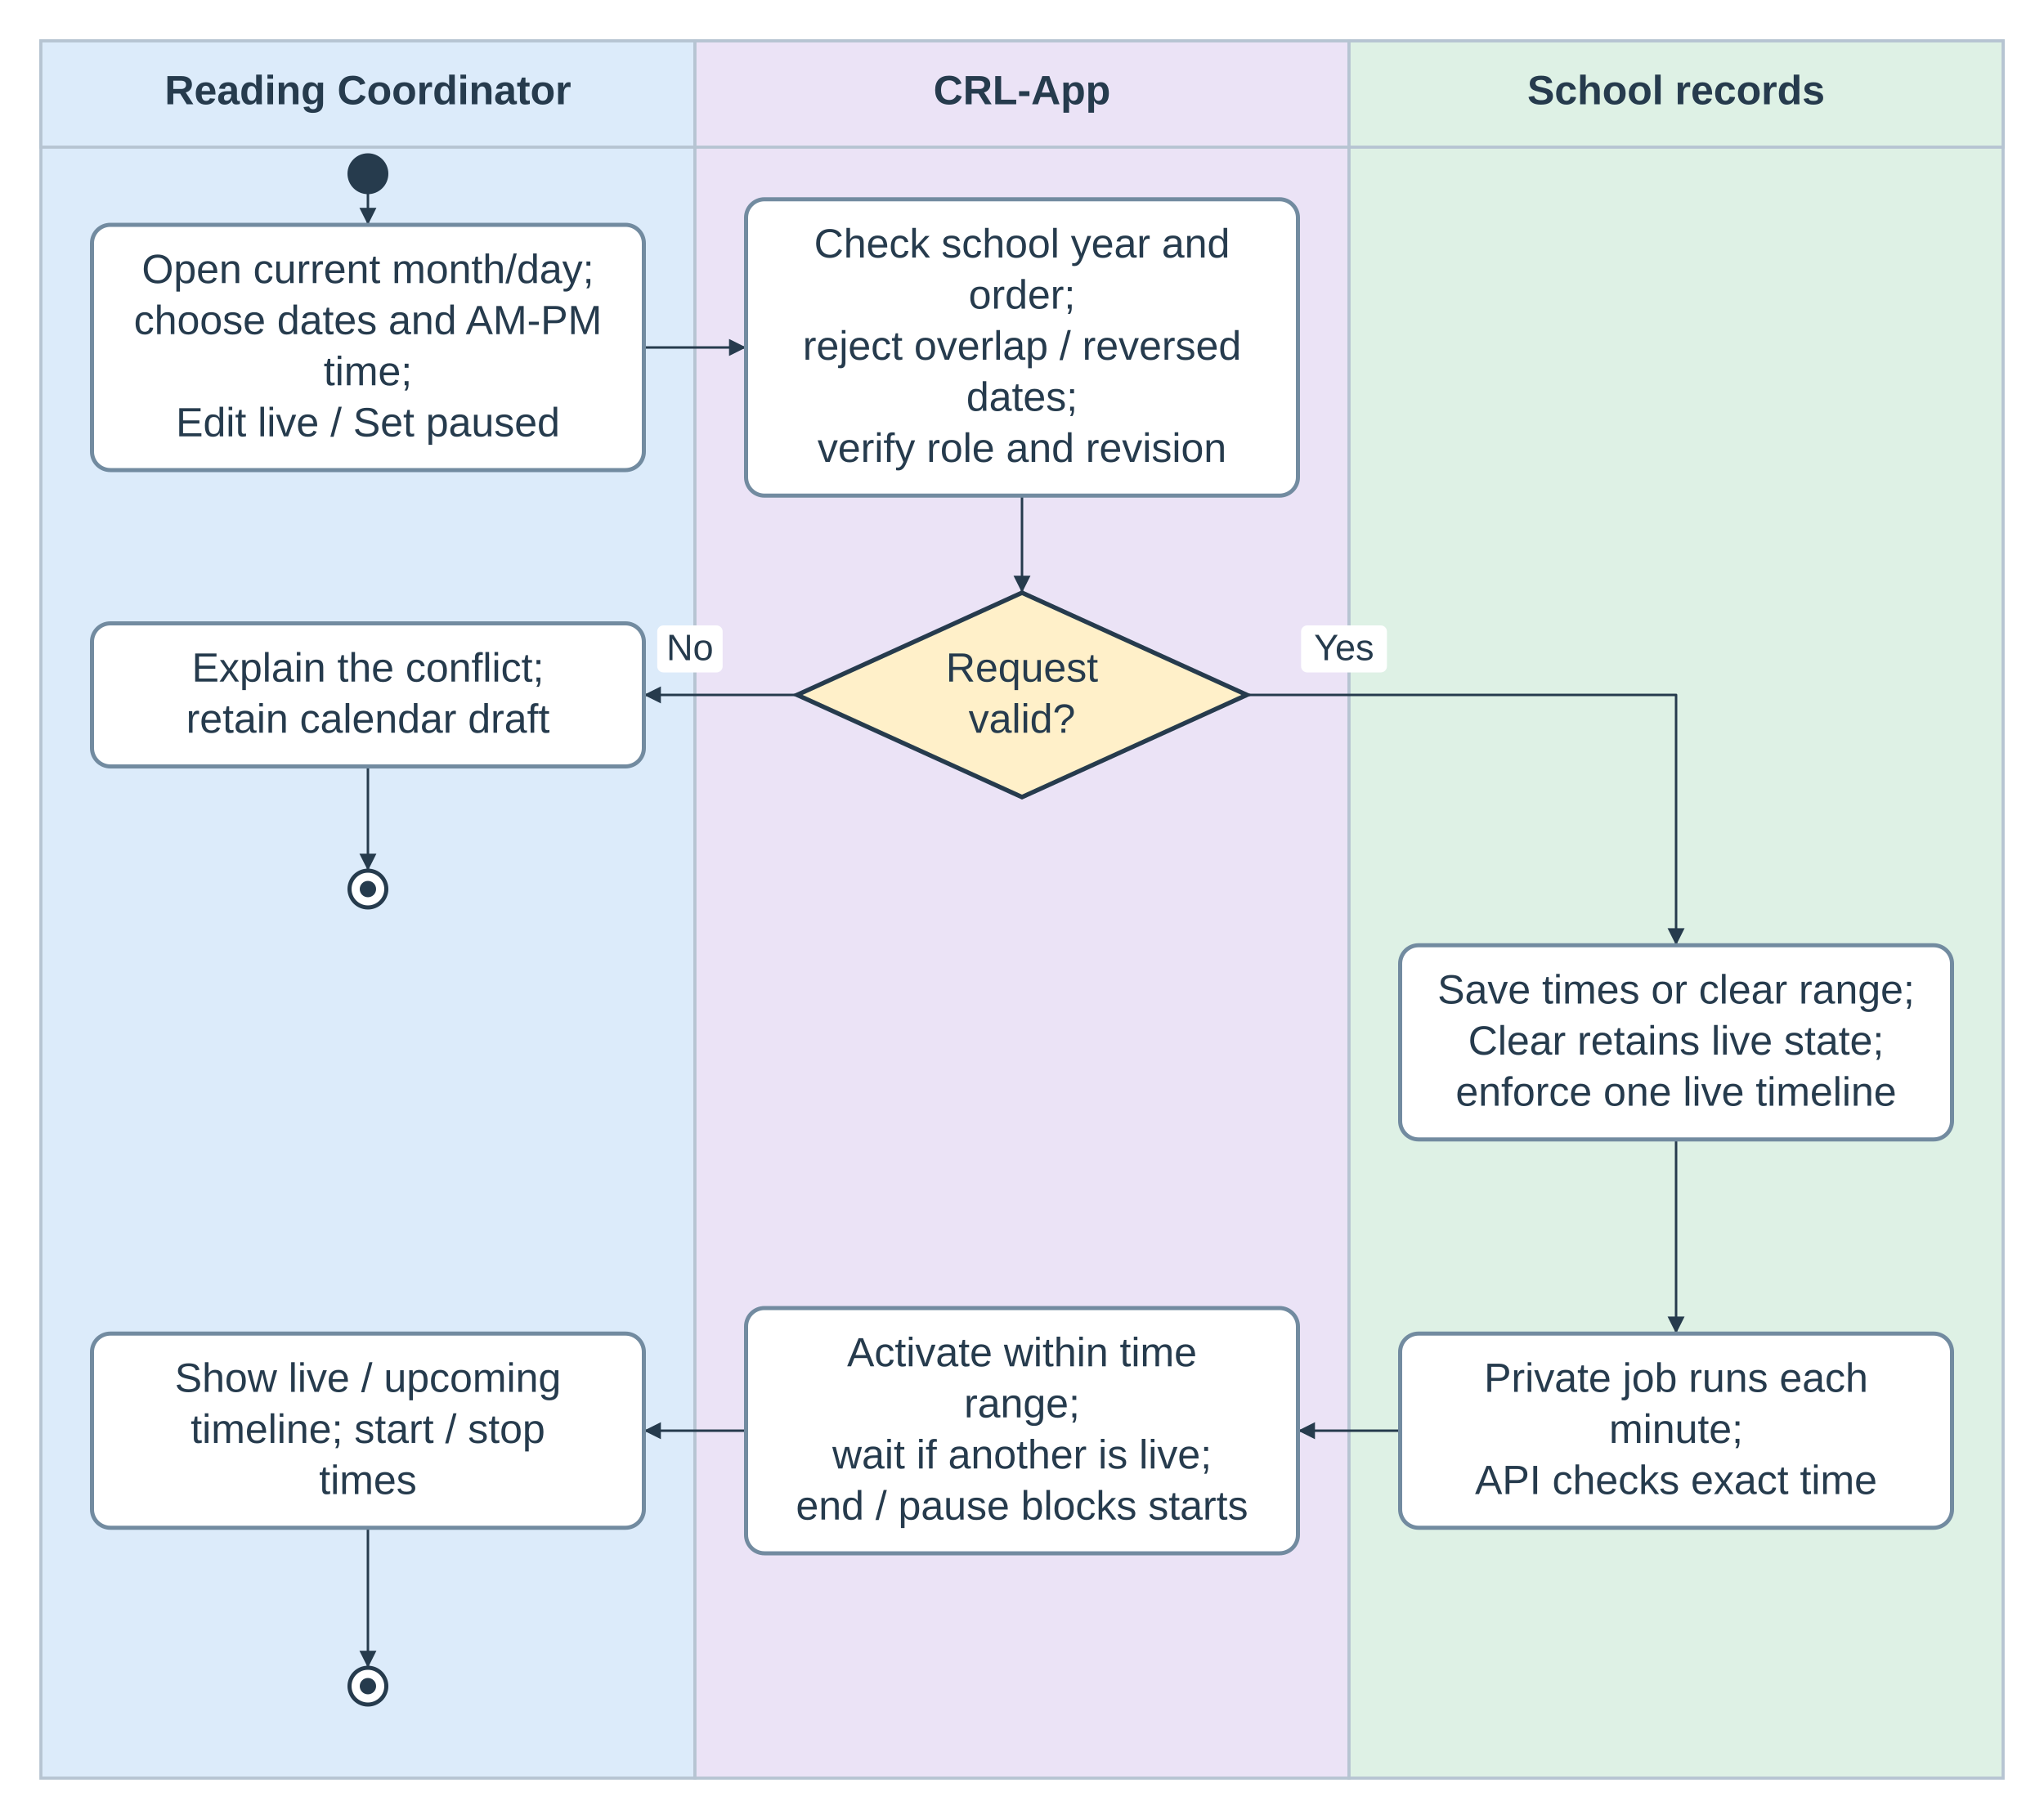
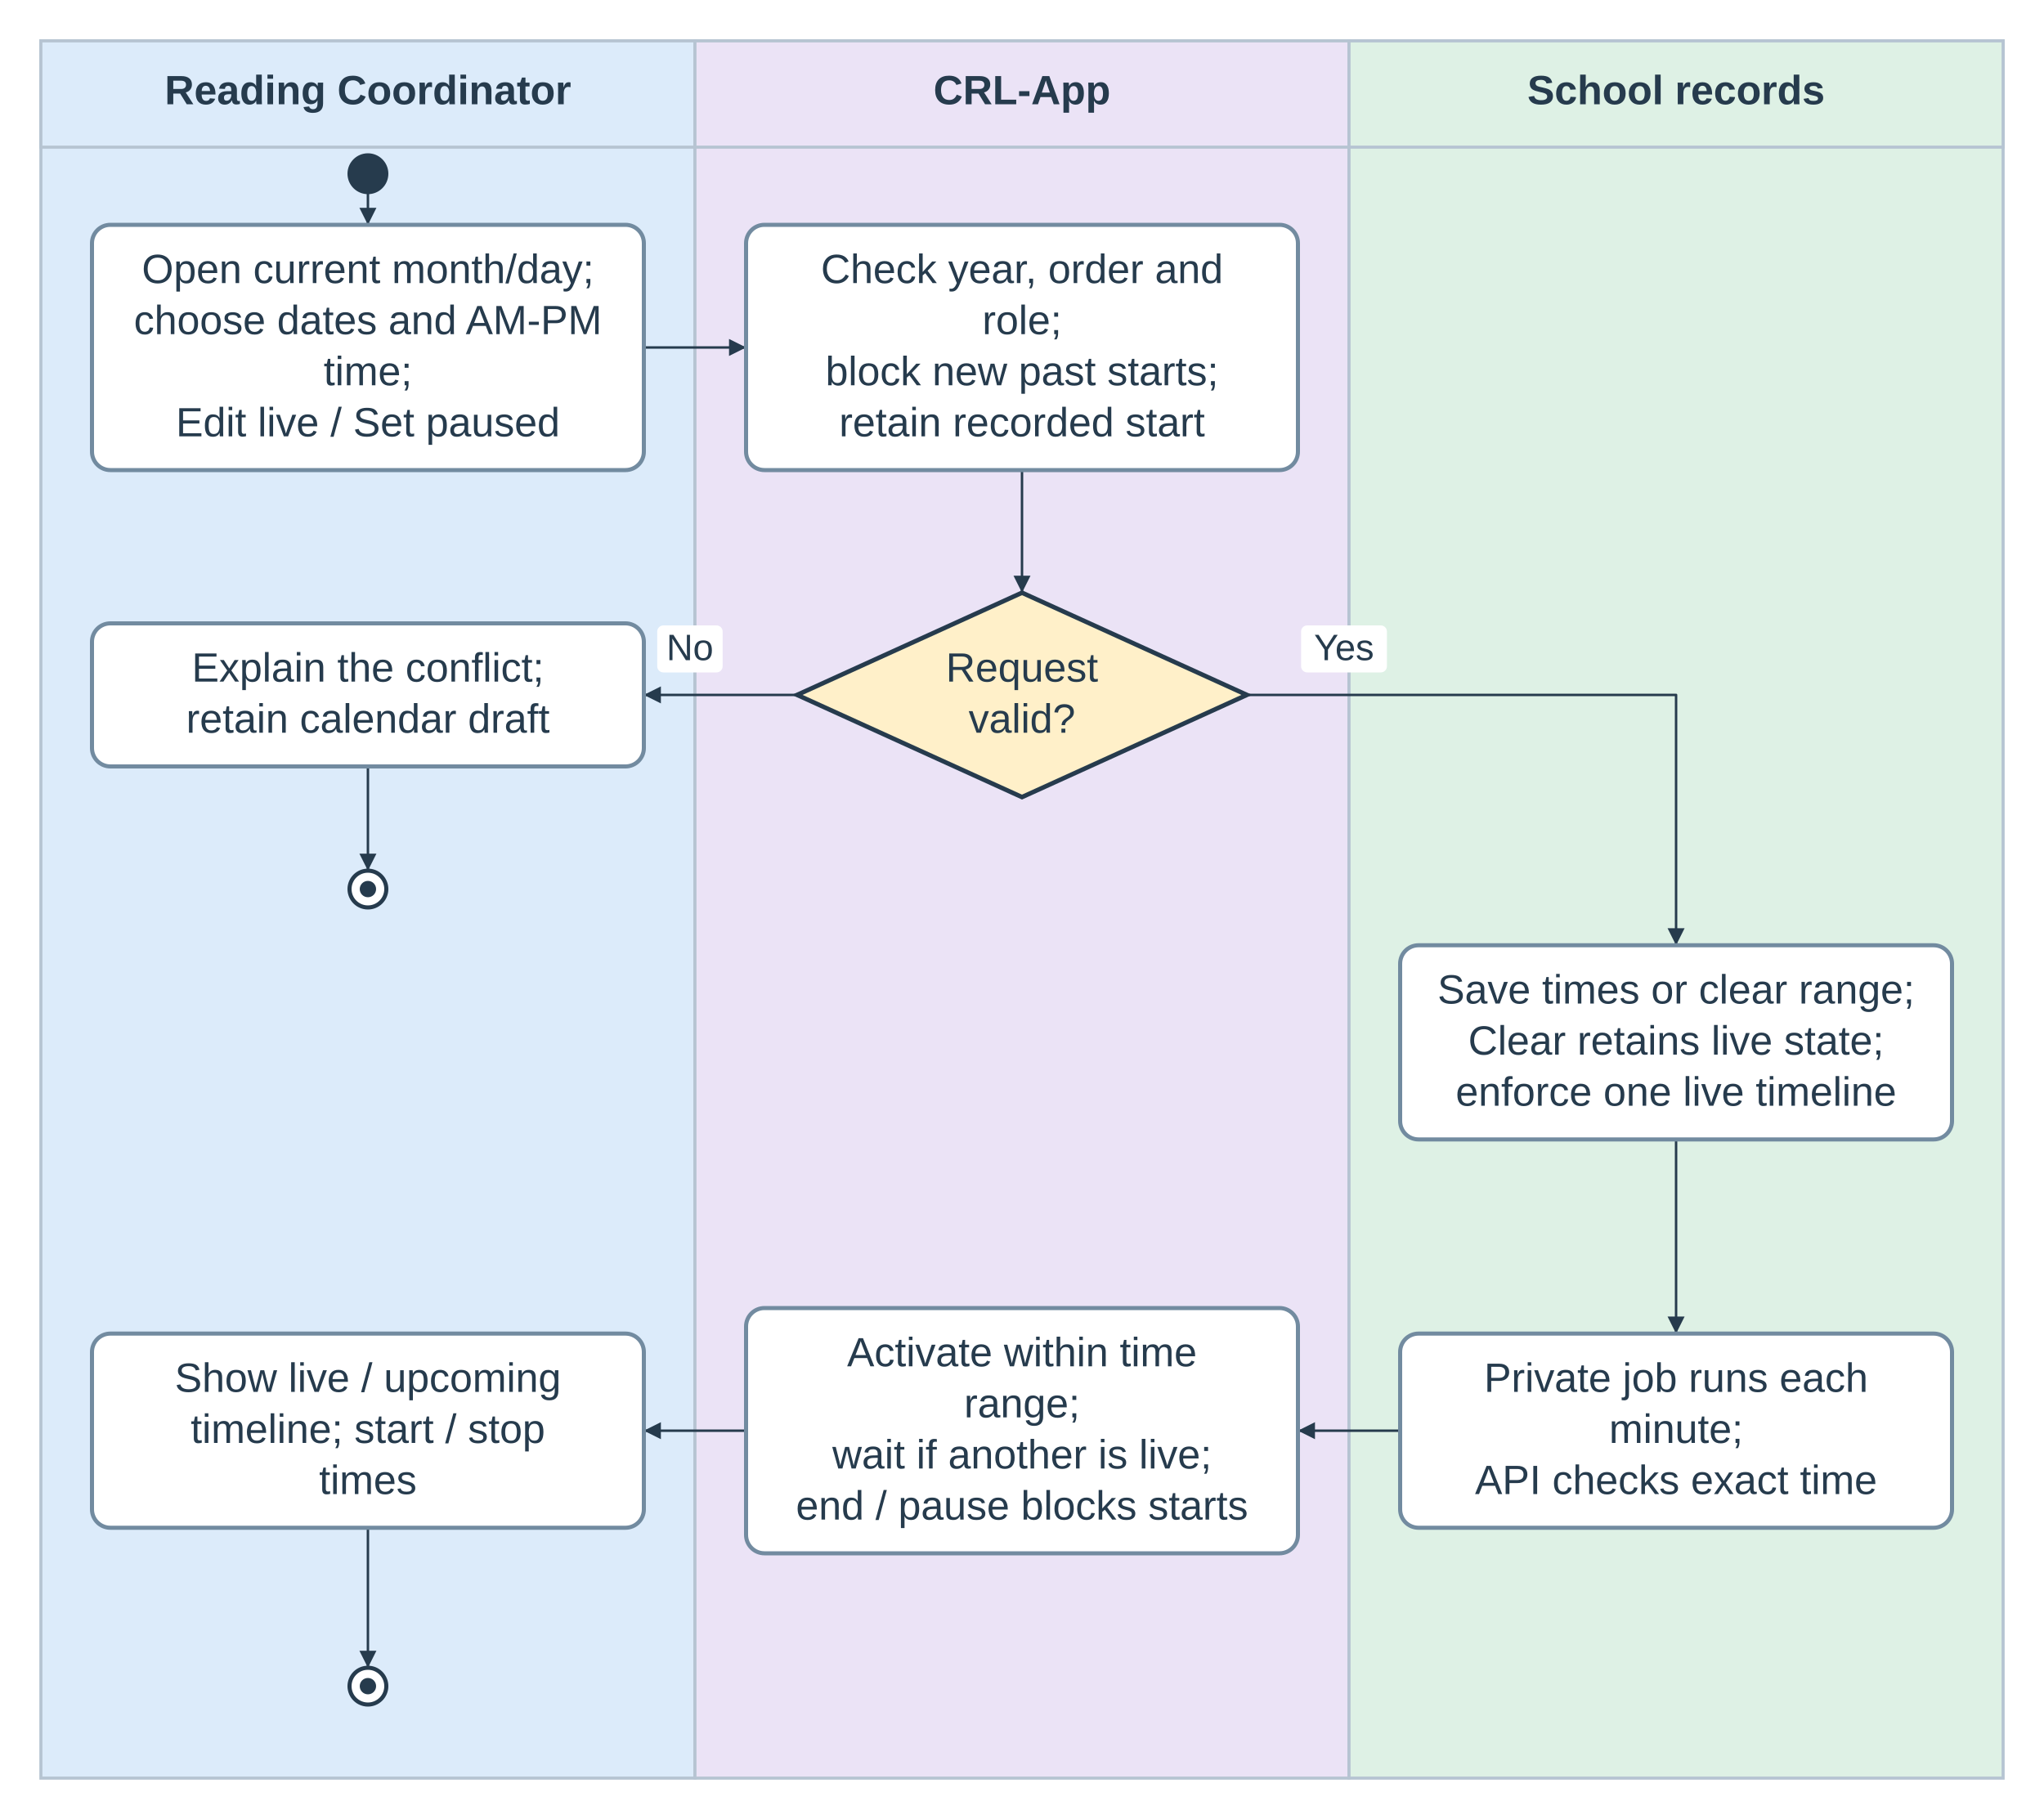
<svg xmlns="http://www.w3.org/2000/svg" width="1000" height="890" viewBox="0 0 1000 890">
  <rect width="100%" height="100%" fill="white" />
  <defs>
    <marker id="arrow" viewBox="0 0 12 12" refX="11" refY="6" markerWidth="10" markerHeight="10" markerUnits="userSpaceOnUse" orient="auto-start-reverse">
      <path d="M1,1 L11,6 L1,11 Z" fill="#263b4d" />
    </marker>
  </defs>
  <rect x="20.0" y="20" width="320.0" height="850" rx="0" fill="#dcebfa" stroke="#b6c4d2" stroke-width="1.5" />
  <rect x="20.0" y="20" width="320.0" height="52" rx="0" fill="#dcebfa" stroke="#b6c4d2" stroke-width="1.5" />
  <rect x="340.0" y="20" width="320.0" height="850" rx="0" fill="#ebe3f6" stroke="#b6c4d2" stroke-width="1.5" />
  <rect x="340.0" y="20" width="320.0" height="52" rx="0" fill="#ebe3f6" stroke="#b6c4d2" stroke-width="1.5" />
  <rect x="660.0" y="20" width="320.0" height="850" rx="0" fill="#def1e5" stroke="#b6c4d2" stroke-width="1.5" />
  <rect x="660.0" y="20" width="320.0" height="52" rx="0" fill="#def1e5" stroke="#b6c4d2" stroke-width="1.5" />
  <polyline points="180.0,94.0 180.0,110.0" fill="none" stroke="#263b4d" stroke-width="1.2" stroke-linejoin="round" marker-end="url(#arrow)" />
  <polyline points="315.0,170.0 365.0,170.0" fill="none" stroke="#263b4d" stroke-width="1.2" stroke-linejoin="round" marker-end="url(#arrow)" />
-   <polyline points="500.0,242.5 500.0,290.0" fill="none" stroke="#263b4d" stroke-width="1.2" stroke-linejoin="round" marker-end="url(#arrow)" />
+   <polyline points="500.0,230.0 500.0,290.0" fill="none" stroke="#263b4d" stroke-width="1.2" stroke-linejoin="round" marker-end="url(#arrow)" />
  <polyline points="390.0,340.0 315.0,340.0" fill="none" stroke="#263b4d" stroke-width="1.2" stroke-linejoin="round" marker-end="url(#arrow)" />
  <polyline points="180.0,375.0 180.0,426.0" fill="none" stroke="#263b4d" stroke-width="1.2" stroke-linejoin="round" marker-end="url(#arrow)" />
  <polyline points="610.0,340.0 820.0,340 820.0,462.5" fill="none" stroke="#263b4d" stroke-width="1.2" stroke-linejoin="round" marker-end="url(#arrow)" />
  <polyline points="820.0,557.5 820.0,652.5" fill="none" stroke="#263b4d" stroke-width="1.2" stroke-linejoin="round" marker-end="url(#arrow)" />
  <polyline points="685.0,700.0 635.0,700.0" fill="none" stroke="#263b4d" stroke-width="1.2" stroke-linejoin="round" marker-end="url(#arrow)" />
  <polyline points="365.0,700.0 315.0,700.0" fill="none" stroke="#263b4d" stroke-width="1.2" stroke-linejoin="round" marker-end="url(#arrow)" />
  <polyline points="180.0,747.5 180.0,816.0" fill="none" stroke="#263b4d" stroke-width="1.2" stroke-linejoin="round" marker-end="url(#arrow)" />
  <text x="180.0" y="51.0" text-anchor="middle" font-family="Arial,sans-serif" font-size="20" fill="#263b4d" font-weight="bold">Reading Coordinator</text>
  <text x="500.0" y="51.0" text-anchor="middle" font-family="Arial,sans-serif" font-size="20" fill="#263b4d" font-weight="bold">CRL-App</text>
  <text x="820.0" y="51.0" text-anchor="middle" font-family="Arial,sans-serif" font-size="20" fill="#263b4d" font-weight="bold">School records</text>
  <circle cx="180" cy="85" r="9.0" fill="#263b4d" stroke="#263b4d" stroke-width="2" />
  <rect x="45.0" y="110.0" width="270" height="120" rx="9" fill="white" stroke="#728ba0" stroke-width="2" />
  <text x="180" y="138.5" text-anchor="middle" font-family="Arial,sans-serif" font-size="20" fill="#263b4d">Open current month/day;</text>
  <text x="180" y="163.5" text-anchor="middle" font-family="Arial,sans-serif" font-size="20" fill="#263b4d">choose dates and AM-PM</text>
  <text x="180" y="188.5" text-anchor="middle" font-family="Arial,sans-serif" font-size="20" fill="#263b4d">time;</text>
  <text x="180" y="213.5" text-anchor="middle" font-family="Arial,sans-serif" font-size="20" fill="#263b4d">Edit live / Set paused</text>
-   <rect x="365.0" y="97.5" width="270" height="145" rx="9" fill="white" stroke="#728ba0" stroke-width="2" />
-   <text x="500" y="126.0" text-anchor="middle" font-family="Arial,sans-serif" font-size="20" fill="#263b4d">Check school year and</text>
-   <text x="500" y="151.0" text-anchor="middle" font-family="Arial,sans-serif" font-size="20" fill="#263b4d">order;</text>
-   <text x="500" y="176.0" text-anchor="middle" font-family="Arial,sans-serif" font-size="20" fill="#263b4d">reject overlap / reversed</text>
-   <text x="500" y="201.0" text-anchor="middle" font-family="Arial,sans-serif" font-size="20" fill="#263b4d">dates;</text>
-   <text x="500" y="226.0" text-anchor="middle" font-family="Arial,sans-serif" font-size="20" fill="#263b4d">verify role and revision</text>
+   <rect x="365.0" y="110.0" width="270" height="120" rx="9" fill="white" stroke="#728ba0" stroke-width="2" />
+   <text x="500" y="138.5" text-anchor="middle" font-family="Arial,sans-serif" font-size="20" fill="#263b4d">Check year, order and</text>
+   <text x="500" y="163.5" text-anchor="middle" font-family="Arial,sans-serif" font-size="20" fill="#263b4d">role;</text>
+   <text x="500" y="188.5" text-anchor="middle" font-family="Arial,sans-serif" font-size="20" fill="#263b4d">block new past starts;</text>
+   <text x="500" y="213.5" text-anchor="middle" font-family="Arial,sans-serif" font-size="20" fill="#263b4d">retain recorded start</text>
  <polygon points="500,290.0 610.0,340 500,390.0 390.0,340" fill="#fff0c9" stroke="#263b4d" stroke-width="2.2" />
  <text x="500" y="333.5" text-anchor="middle" font-family="Arial,sans-serif" font-size="20" fill="#263b4d">Request</text>
  <text x="500" y="358.5" text-anchor="middle" font-family="Arial,sans-serif" font-size="20" fill="#263b4d">valid?</text>
  <rect x="45.0" y="305.0" width="270" height="70" rx="9" fill="white" stroke="#728ba0" stroke-width="2" />
  <text x="180" y="333.5" text-anchor="middle" font-family="Arial,sans-serif" font-size="20" fill="#263b4d">Explain the conflict;</text>
  <text x="180" y="358.5" text-anchor="middle" font-family="Arial,sans-serif" font-size="20" fill="#263b4d">retain calendar draft</text>
  <circle cx="180" cy="435" r="9.0" fill="white" stroke="#263b4d" stroke-width="2" />
  <circle cx="180" cy="435" r="4.0" fill="#263b4d" />
  <rect x="685.0" y="462.5" width="270" height="95" rx="9" fill="white" stroke="#728ba0" stroke-width="2" />
  <text x="820" y="491.0" text-anchor="middle" font-family="Arial,sans-serif" font-size="20" fill="#263b4d">Save times or clear range;</text>
  <text x="820" y="516.0" text-anchor="middle" font-family="Arial,sans-serif" font-size="20" fill="#263b4d">Clear retains live state;</text>
  <text x="820" y="541.0" text-anchor="middle" font-family="Arial,sans-serif" font-size="20" fill="#263b4d">enforce one live timeline</text>
  <rect x="685.0" y="652.5" width="270" height="95" rx="9" fill="white" stroke="#728ba0" stroke-width="2" />
  <text x="820" y="681.0" text-anchor="middle" font-family="Arial,sans-serif" font-size="20" fill="#263b4d">Private job runs each</text>
  <text x="820" y="706.0" text-anchor="middle" font-family="Arial,sans-serif" font-size="20" fill="#263b4d">minute;</text>
  <text x="820" y="731.0" text-anchor="middle" font-family="Arial,sans-serif" font-size="20" fill="#263b4d">API checks exact time</text>
  <rect x="365.0" y="640.0" width="270" height="120" rx="9" fill="white" stroke="#728ba0" stroke-width="2" />
  <text x="500" y="668.5" text-anchor="middle" font-family="Arial,sans-serif" font-size="20" fill="#263b4d">Activate within time</text>
  <text x="500" y="693.5" text-anchor="middle" font-family="Arial,sans-serif" font-size="20" fill="#263b4d">range;</text>
  <text x="500" y="718.5" text-anchor="middle" font-family="Arial,sans-serif" font-size="20" fill="#263b4d">wait if another is live;</text>
  <text x="500" y="743.5" text-anchor="middle" font-family="Arial,sans-serif" font-size="20" fill="#263b4d">end / pause blocks starts</text>
  <rect x="45.0" y="652.5" width="270" height="95" rx="9" fill="white" stroke="#728ba0" stroke-width="2" />
  <text x="180" y="681.0" text-anchor="middle" font-family="Arial,sans-serif" font-size="20" fill="#263b4d">Show live / upcoming</text>
  <text x="180" y="706.0" text-anchor="middle" font-family="Arial,sans-serif" font-size="20" fill="#263b4d">timeline; start / stop</text>
  <text x="180" y="731.0" text-anchor="middle" font-family="Arial,sans-serif" font-size="20" fill="#263b4d">times</text>
  <circle cx="180" cy="825" r="9.0" fill="white" stroke="#263b4d" stroke-width="2" />
  <circle cx="180" cy="825" r="4.0" fill="#263b4d" />
  <rect x="321.538" y="306" width="32" height="23" rx="3" fill="white" />
  <text x="337.538" y="323" text-anchor="middle" font-family="Arial,sans-serif" font-size="18" fill="#263b4d">No</text>
  <rect x="636.538" y="306" width="42" height="23" rx="3" fill="white" />
  <text x="657.538" y="323" text-anchor="middle" font-family="Arial,sans-serif" font-size="18" fill="#263b4d">Yes</text>
</svg>
